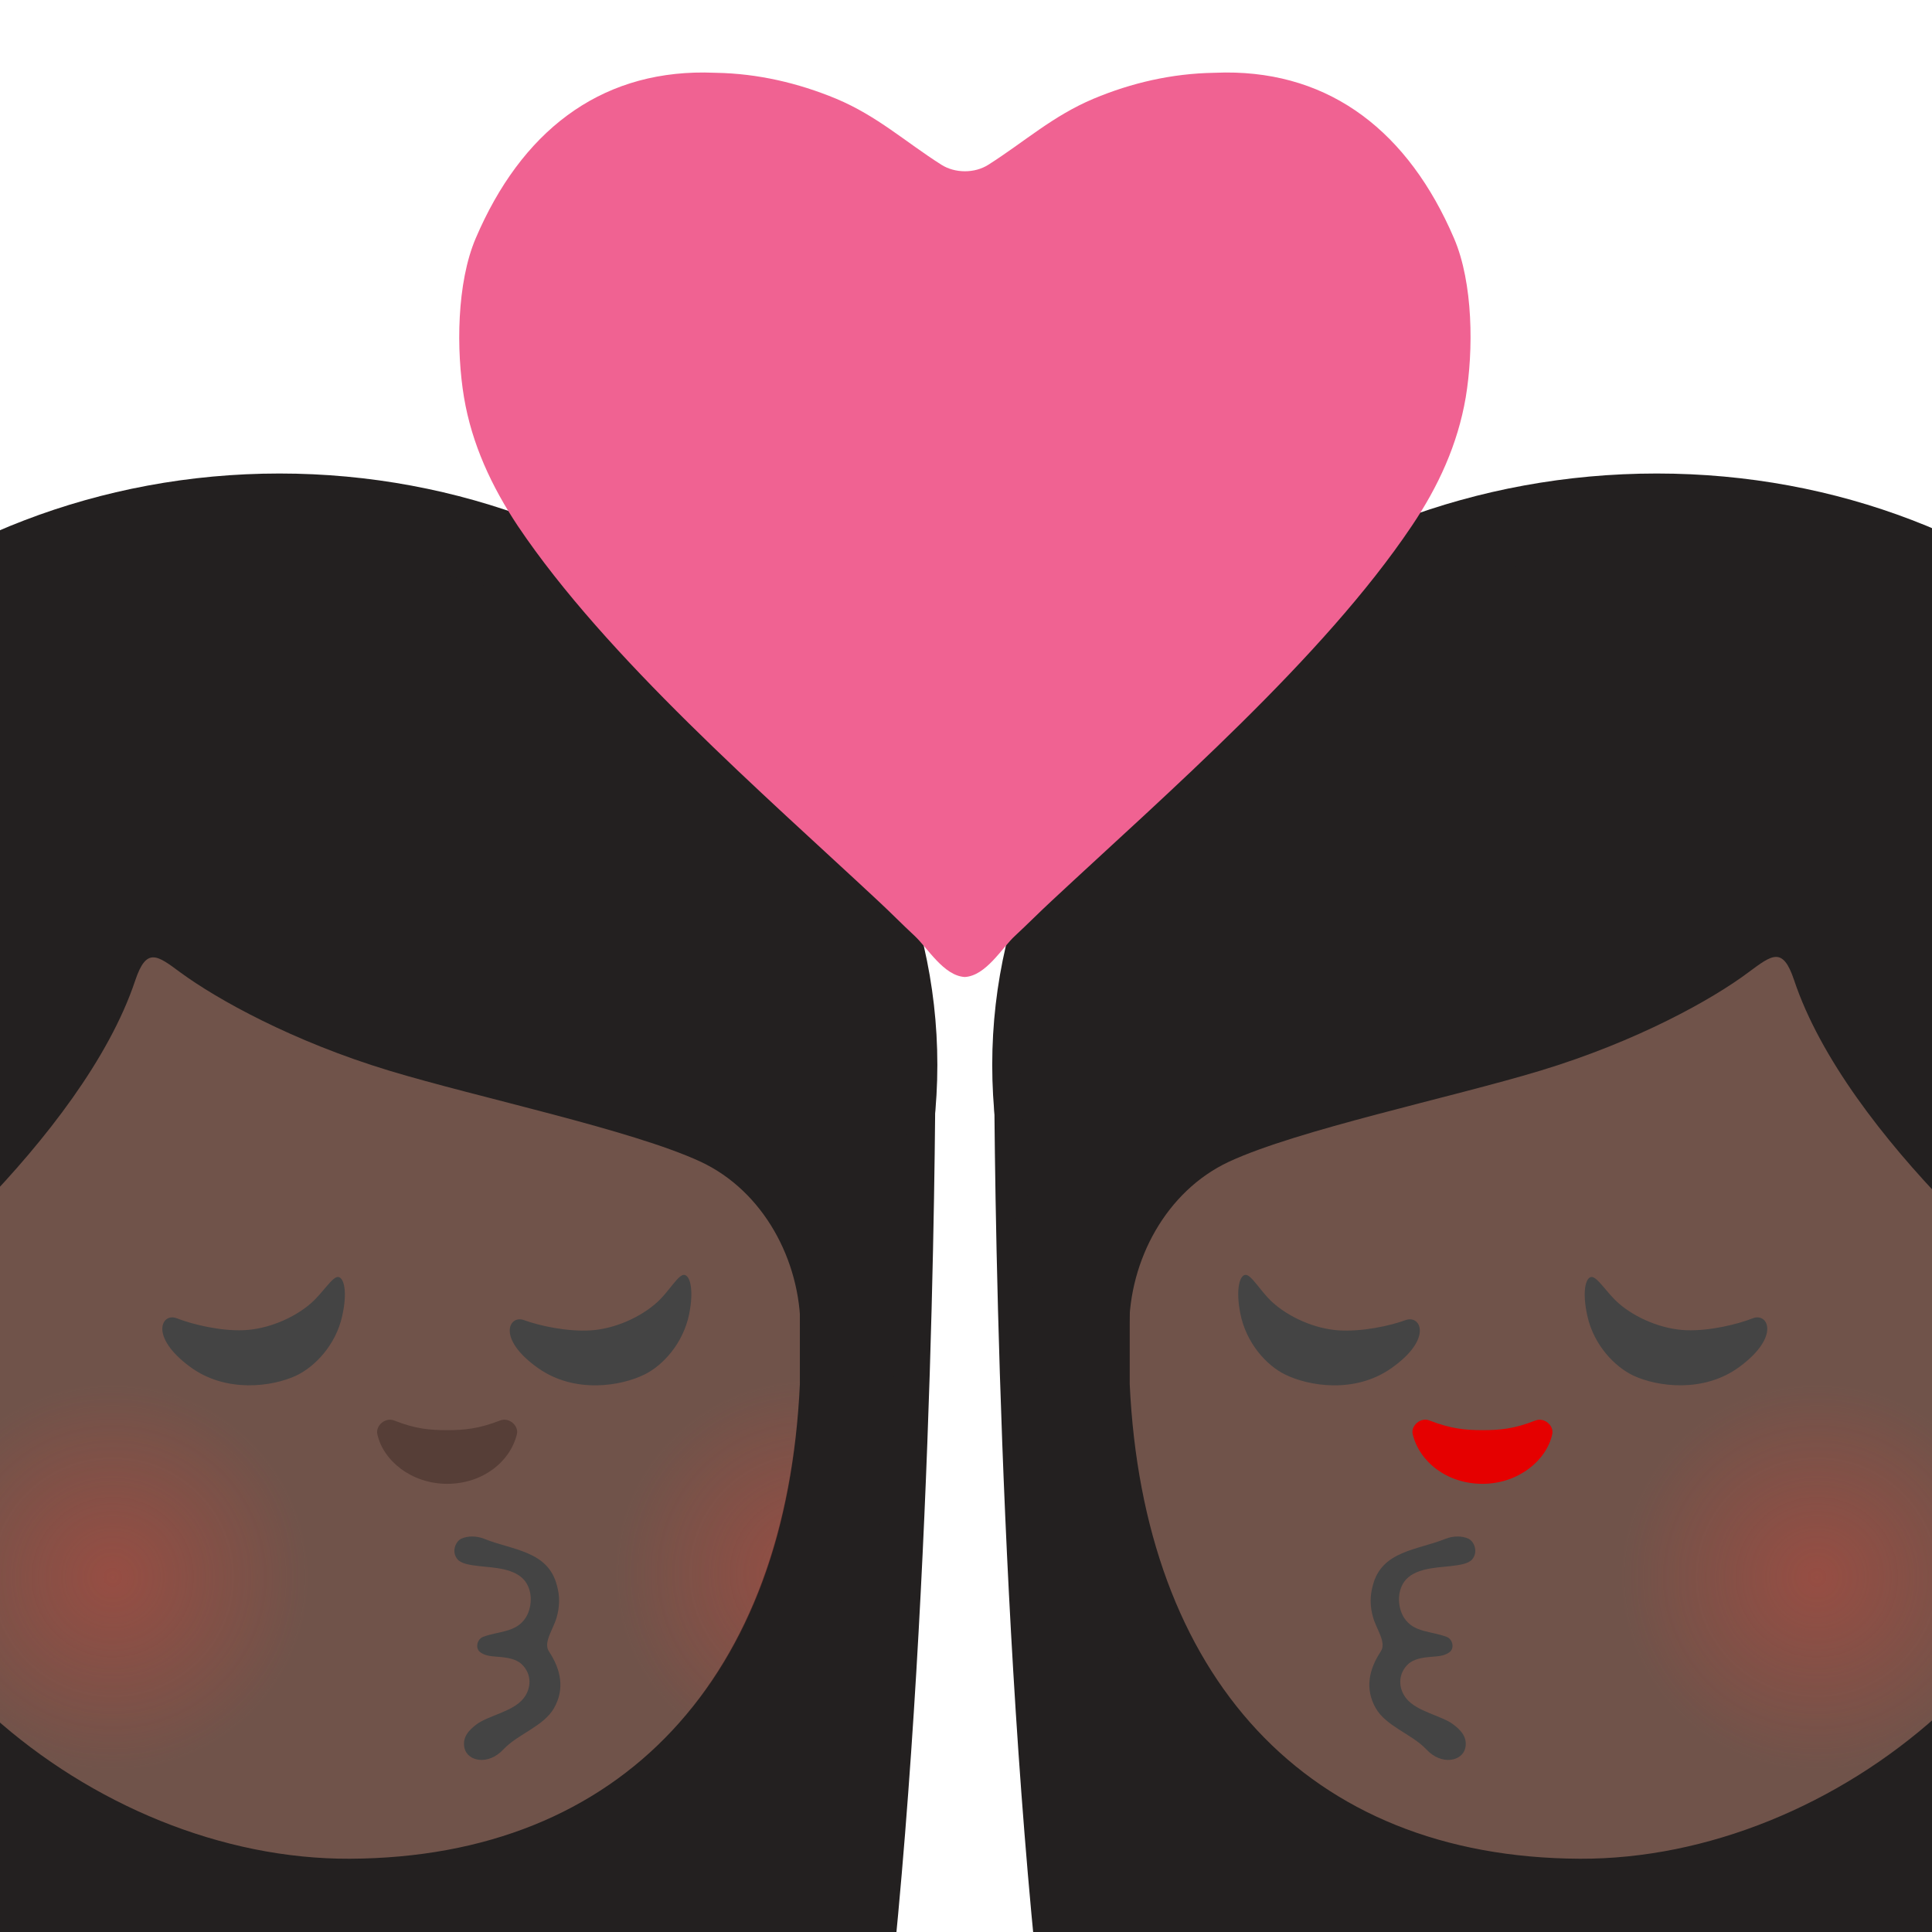
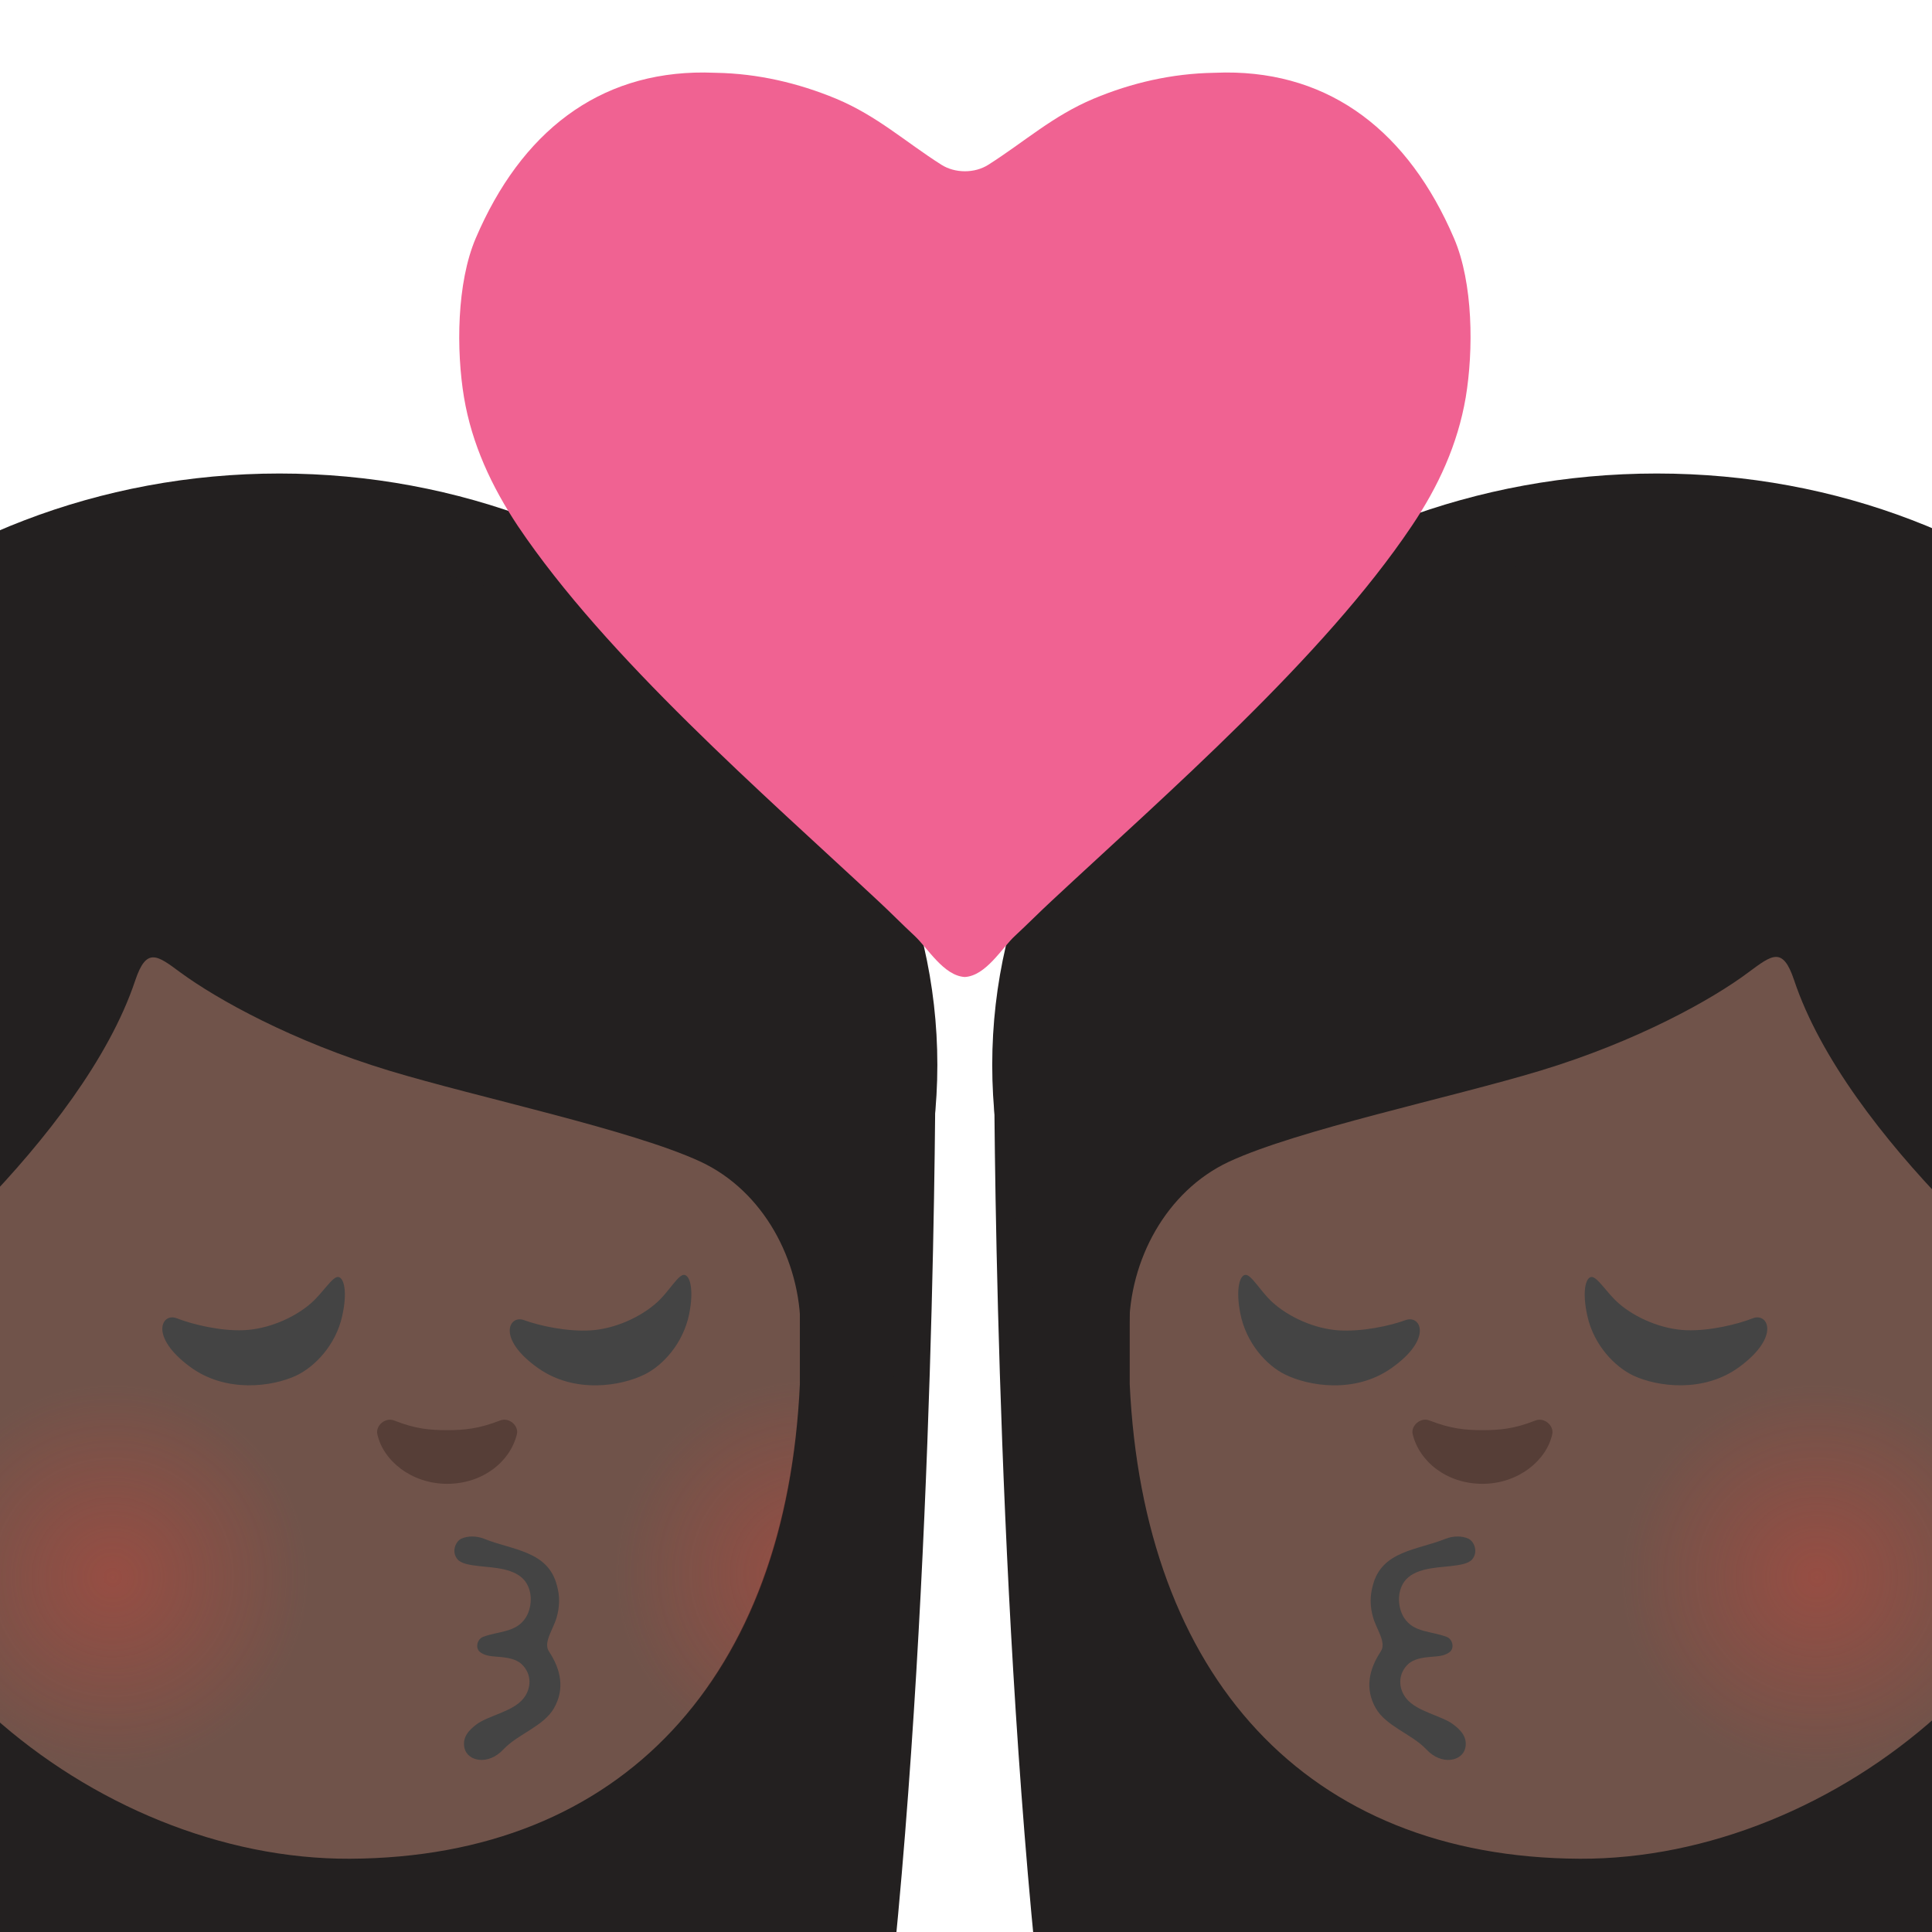
<svg xmlns="http://www.w3.org/2000/svg" width="534px" height="534px" version="1.1" xml:space="preserve" style="fill-rule:evenodd;clip-rule:evenodd;stroke-linejoin:round;stroke-miterlimit:2;">
  <g id="g110">
    <g id="g108">
      <g id="g106">
        <path id="path2" d="M246.042,551.209C258.542,434.625 258.542,295.417 258.542,295.417L-105.167,295.417C-105.167,295.417 -105.167,442.209 -89.667,551.209L246.042,551.209Z" style="fill:#232020;fill-rule:nonzero;" />
-         <path id="ellipse4" d="M259.083,294.334L259.083,294.334C259.083,384.004 177.001,457.792 77.25,457.792C-22.501,457.792 -104.583,384.004 -104.583,294.334L-104.583,294.334C-104.583,204.664 -22.501,130.876 77.25,130.876C177.001,130.876 259.083,204.664 259.083,294.334Z" style="fill:#232020;" />
+         <path id="ellipse4" d="M259.083,294.334C259.083,384.004 177.001,457.792 77.25,457.792C-22.501,457.792 -104.583,384.004 -104.583,294.334C-104.583,204.664 -22.501,130.876 77.25,130.876C177.001,130.876 259.083,204.664 259.083,294.334Z" style="fill:#232020;" />
        <path id="path6" d="M96.667,513.75C172.333,513.417 217.334,463.167 221.084,382.542L221.084,290.334C221.084,217.334 161.917,158.167 88.917,158.167L84.083,158.167C11.083,158.167 -48.083,217.334 -48.083,290.334L-48.083,377.75C-48.083,453.375 26.125,514.042 96.667,513.75Z" style="fill:#70534a;fill-rule:nonzero;" />
        <g id="g23">
          <g id="g21">
            <g id="g19">
              <g id="g17">
-                 <clipPath id="_clip1">
-                   <path d="M93.75,513.709C175.583,514.292 217.834,459.75 221.084,382.542L221.084,290.334C221.084,217.334 161.917,158.167 88.917,158.167L84.083,158.167C11.083,158.167 -48.083,217.334 -48.083,290.334L-48.083,377.75C-48.083,453.375 27.292,513.25 93.75,513.709Z" />
-                 </clipPath>
-                 <g clip-path="url(#_clip1)">
-                   <g id="g15" opacity="0.6">
-                     <g id="g13">
-                       <path id="path11" d="M242.586,485.05C214.503,495.175 183.503,480.925 173.294,453.175C163.086,425.467 177.503,394.759 205.586,384.634C233.586,374.55 264.669,388.842 274.919,416.55C285.128,444.3 270.628,474.967 242.586,485.05Z" style="fill:url(#_Radial2);fill-rule:nonzero;" />
+                 <g>
+                   <clipPath id="_clip1">
+                     <path d="M93.75,513.709C175.583,514.292 217.834,459.75 221.084,382.542L221.084,290.334C221.084,217.334 161.917,158.167 88.917,158.167L84.083,158.167C11.083,158.167 -48.083,217.334 -48.083,290.334L-48.083,377.75C-48.083,453.375 27.292,513.25 93.75,513.709Z" />
+                   </clipPath>
+                   <g clip-path="url(#_clip1)">
+                     <g id="g15" opacity="0.6">
+                       <g id="g13">
+                         <path id="path11" d="M242.586,485.05C214.503,495.175 183.503,480.925 173.294,453.175C163.086,425.467 177.503,394.759 205.586,384.634C233.586,374.55 264.669,388.842 274.919,416.55C285.128,444.3 270.628,474.967 242.586,485.05Z" style="fill:url(#_Radial2);fill-rule:nonzero;" />
+                       </g>
                    </g>
                  </g>
                </g>
              </g>
            </g>
          </g>
        </g>
        <g id="g38">
          <g id="g36">
            <g id="g34">
              <g id="g32">
-                 <clipPath id="_clip3">
-                   <path d="M93.75,513.709C175.583,514.292 217.834,459.75 221.084,382.542L221.084,290.334C221.084,217.334 161.917,158.167 88.917,158.167L84.083,158.167C11.083,158.167 -48.083,217.334 -48.083,290.334L-48.083,377.75C-48.083,453.375 27.292,513.25 93.75,513.709Z" />
-                 </clipPath>
-                 <g clip-path="url(#_clip3)">
-                   <g id="g30" opacity="0.6">
-                     <path id="path28" d="M49.625,486.125C21.542,496.25 -9.458,482 -19.667,454.25C-29.875,426.542 -15.458,395.834 12.625,385.709C40.625,375.625 71.708,389.917 81.958,417.625C92.167,445.375 77.667,476.042 49.625,486.125Z" style="fill:url(#_Radial4);fill-rule:nonzero;" />
+                 <g>
+                   <clipPath id="_clip3">
+                     <path d="M93.75,513.709C175.583,514.292 217.834,459.75 221.084,382.542L221.084,290.334C221.084,217.334 161.917,158.167 88.917,158.167L84.083,158.167C11.083,158.167 -48.083,217.334 -48.083,290.334L-48.083,377.75C-48.083,453.375 27.292,513.25 93.75,513.709Z" />
+                   </clipPath>
+                   <g clip-path="url(#_clip3)">
+                     <g id="g30" opacity="0.6">
+                       <path id="path28" d="M49.625,486.125C21.542,496.25 -9.458,482 -19.667,454.25C-29.875,426.542 -15.458,395.834 12.625,385.709C40.625,375.625 71.708,389.917 81.958,417.625C92.167,445.375 77.667,476.042 49.625,486.125Z" style="fill:url(#_Radial4);fill-rule:nonzero;" />
+                     </g>
                  </g>
                </g>
              </g>
            </g>
          </g>
        </g>
        <path id="path40" d="M107.542,295.917C132.167,303.375 174.75,312.292 193.708,321.125C210.959,329.209 221.25,348.292 221.25,367.334L221.25,464.5L245.042,417.375L253.084,260.042L182.417,175.625L106.083,153.833L-1.958,153.833L-84.083,245.667L-85.458,477.584L-60.5,484.834L-69.292,365.959C-69.292,347.834 -62.792,379.875 -47.5,370.167C-33.208,361.125 22.917,314.334 37.375,271C40.5,261.667 43.458,264.042 49.875,268.792C60.042,276.25 80.875,287.834 107.542,295.917Z" style="fill:#232020;fill-rule:nonzero;" />
        <path id="path42" d="M108.958,392.625C114.833,394.959 118.875,395.292 123.583,395.292C128.292,395.292 132.333,394.917 138.208,392.625C140.708,391.625 143.417,394.084 142.875,396.375C141.083,403.917 133.5,410.125 123.583,410.125C113.667,410.125 105.833,403.625 104.292,396.375C103.792,394.084 106.417,391.667 108.958,392.625Z" style="fill:#563e37;fill-rule:nonzero;" />
        <path id="path44" d="M189.167,352.375C190.708,352.584 191.833,356.417 190.5,363.125C188.875,371.25 183.25,377.417 178.125,379.917C171.708,383.084 158.958,385.292 148.833,378.209C137.208,370.084 140.625,363.334 144.833,364.875C149.125,366.459 156.875,368.125 163.292,367.709C169.917,367.292 177.125,364.084 181.75,359.834C185.125,356.709 187.5,352.167 189.167,352.375ZM93.542,352.959C95.083,353.209 96.083,357.042 94.583,363.75C92.792,371.834 86.958,377.834 81.792,380.25C75.292,383.25 62.5,385.125 52.542,377.792C41.125,369.375 44.708,362.709 48.875,364.375C53.125,366.042 60.833,367.917 67.25,367.667C73.917,367.417 81.167,364.375 85.917,360.25C89.375,357.209 91.917,352.709 93.542,352.959Z" style="fill:#444;fill-rule:nonzero;" />
        <g id="g48">
          <path id="path46" d="M126.458,431C127.542,432.25 130,432.584 132.5,432.875C136.625,433.334 142.5,433.459 145.208,437.125C147.375,440.125 147,444.542 145.25,447.209C142.583,451.25 137.917,450.792 133.542,452.417C132.417,452.834 131.792,454.084 131.917,455.209C131.958,455.625 132.125,456.042 132.458,456.417C133.917,457.792 136.125,457.792 138,457.959C139.917,458.125 142.583,458.459 144.167,459.959C147.042,462.667 146.917,466.625 144.708,469.417C141.75,473.167 134.833,474.167 131.583,476.709C129.875,478.042 127.667,480 128.375,483.167C129.208,486.792 134.917,488.084 139.167,483.5C143.125,479.292 150.25,477.167 153.125,472.125C156.125,466.875 155.083,461.5 151.708,456.417C150.125,453.959 152.875,450.417 153.833,447.125C154.708,444.084 154.792,441.25 153.917,438.167C151.458,428.584 141.542,428.459 133.75,425.292C131.958,424.584 129.375,424.375 127.417,425.334C125.833,426.167 124.75,429 126.458,431Z" style="fill:#444;fill-rule:nonzero;" />
        </g>
        <g id="g100">
          <path id="path50" d="M287.292,551.209C274.792,434.625 274.792,295.417 274.792,295.417L638.501,295.417C638.501,295.417 638.501,442.209 623,551.209L287.292,551.209Z" style="fill:#232020;fill-rule:nonzero;" />
          <path id="ellipse52" d="M637.917,294.334C637.917,384.609 556.508,457.792 456.084,457.792C355.66,457.792 274.251,384.609 274.251,294.334C274.251,204.059 357.498,130.876 457.921,130.876C558.345,130.876 637.917,204.059 637.917,294.334Z" style="fill:#232020;" />
          <path id="path54" d="M436.667,513.75C361,513.417 316,463.167 312.25,382.542L312.25,290.334C312.25,217.334 371.417,158.167 444.417,158.167L449.25,158.167C522.25,158.167 581.417,217.334 581.417,290.334L581.417,377.75C581.417,453.375 507.209,514.042 436.667,513.75Z" style="fill:#70534a;fill-rule:nonzero;" />
          <g id="g88">
            <g id="g86">
              <g id="g84">
                <g id="g82">
-                   <clipPath id="_clip5">
-                     <path d="M439.584,513.709C357.75,514.292 315.5,459.75 312.25,382.542L312.25,290.334C312.25,217.334 371.417,158.167 444.417,158.167L449.25,158.167C522.25,158.167 581.417,217.334 581.417,290.334L581.417,377.75C581.417,453.375 506.042,513.25 439.584,513.709Z" />
-                   </clipPath>
-                   <g clip-path="url(#_clip5)">
-                     <g id="g80" opacity="0.6">
-                       <g id="g78">
-                         <path id="path76" d="M520.675,486.125C492.592,496.25 461.592,482 451.384,454.25C441.175,426.542 455.592,395.834 483.675,385.709C511.675,375.625 542.759,389.917 553.009,417.625C563.217,445.375 548.717,476.042 520.675,486.125Z" style="fill:url(#_Radial6);fill-rule:nonzero;" />
+                   <g>
+                     <clipPath id="_clip5">
+                       <path d="M439.584,513.709C357.75,514.292 315.5,459.75 312.25,382.542L312.25,290.334C312.25,217.334 371.417,158.167 444.417,158.167L449.25,158.167C522.25,158.167 581.417,217.334 581.417,290.334L581.417,377.75C581.417,453.375 506.042,513.25 439.584,513.709Z" />
+                     </clipPath>
+                     <g clip-path="url(#_clip5)">
+                       <g id="g80" opacity="0.6">
+                         <g id="g78">
+                           <path id="path76" d="M520.675,486.125C492.592,496.25 461.592,482 451.384,454.25C441.175,426.542 455.592,395.834 483.675,385.709C511.675,375.625 542.759,389.917 553.009,417.625C563.217,445.375 548.717,476.042 520.675,486.125Z" style="fill:url(#_Radial6);fill-rule:nonzero;" />
+                         </g>
                      </g>
                    </g>
                  </g>
                </g>
              </g>
            </g>
          </g>
          <path id="path90" d="M425.792,295.917C401.167,303.375 358.584,312.292 339.625,321.125C322.375,329.209 312.084,348.292 312.084,367.334L312.084,464.5L288.292,417.375L280.292,260L350.875,175.583L430.883,153.18L535.25,153.792L617.375,245.625L618.75,477.542L593.792,484.792L602.584,365.917C602.584,347.792 596.084,379.834 580.792,370.125C566.459,361 510.334,314.25 495.875,270.875C492.75,261.542 489.792,263.917 483.375,268.667C473.292,276.25 452.459,287.834 425.792,295.917Z" style="fill:#232020;fill-rule:nonzero;" />
-           <path id="path92" d="M424.375,392.625C418.5,394.959 414.459,395.292 409.75,395.292C405.042,395.292 401,394.917 395.125,392.625C392.625,391.625 389.917,394.084 390.459,396.375C392.25,403.917 399.834,410.125 409.75,410.125C419.667,410.125 427.5,403.625 429.042,396.375C429.542,394.084 426.917,391.667 424.375,392.625Z" style="fill:#e50000;fill-rule:nonzero;" />
+           <path id="path92" d="M424.375,392.625C418.5,394.959 414.459,395.292 409.75,395.292C405.042,395.292 401,394.917 395.125,392.625C392.625,391.625 389.917,394.084 390.459,396.375C392.25,403.917 399.834,410.125 409.75,410.125C419.667,410.125 427.5,403.625 429.042,396.375C429.542,394.084 426.917,391.667 424.375,392.625Z" style="fill:#563e37;fill-rule:nonzero;" />
          <path id="path94" d="M344.167,352.375C342.625,352.584 341.5,356.417 342.834,363.125C344.459,371.25 350.084,377.417 355.209,379.917C361.625,383.084 374.375,385.292 384.5,378.209C396.125,370.084 392.709,363.334 388.5,364.875C384.209,366.459 376.459,368.125 370.042,367.709C363.417,367.292 356.209,364.084 351.584,359.834C348.209,356.709 345.834,352.167 344.167,352.375ZM439.792,352.959C438.25,353.209 437.25,357.042 438.75,363.75C440.542,371.834 446.375,377.834 451.542,380.25C458.042,383.25 470.834,385.125 480.792,377.792C492.209,369.375 488.625,362.709 484.459,364.375C480.209,366.042 472.5,367.917 466.084,367.667C459.417,367.417 452.167,364.375 447.417,360.25C443.959,357.209 441.417,352.709 439.792,352.959Z" style="fill:#444;fill-rule:nonzero;" />
          <g id="g98">
            <path id="path96" d="M406.917,431C405.834,432.25 403.375,432.584 400.875,432.875C396.75,433.334 390.875,433.459 388.167,437.125C386,440.125 386.375,444.542 388.125,447.209C390.792,451.25 395.459,450.792 399.834,452.417C400.959,452.834 401.584,454.084 401.459,455.209C401.417,455.625 401.25,456.042 400.917,456.417C399.459,457.792 397.25,457.792 395.375,457.959C393.459,458.125 390.792,458.459 389.209,459.959C386.334,462.667 386.459,466.625 388.667,469.417C391.625,473.167 398.542,474.167 401.792,476.709C403.5,478.042 405.709,480 405,483.167C404.167,486.792 398.459,488.084 394.209,483.5C390.25,479.292 383.125,477.167 380.25,472.125C377.25,466.875 378.292,461.5 381.667,456.417C383.25,453.959 380.5,450.417 379.542,447.125C378.667,444.084 378.584,441.25 379.459,438.167C381.917,428.584 391.834,428.459 399.625,425.292C401.417,424.584 404,424.375 405.959,425.334C407.542,426.167 408.584,429 406.917,431Z" style="fill:#444;fill-rule:nonzero;" />
          </g>
        </g>
        <g id="g104">
          <path id="path102" d="M143.125,145.375C167.625,181.833 211.25,219.625 242.709,249C246.084,252.125 249.375,255.5 252.792,258.667C256.417,262.042 260.834,269.709 266.667,270.042C272.542,269.709 276.917,262 280.542,258.667C283.959,255.5 287.292,252.125 290.667,249C322.125,219.667 365.75,181.833 390.209,145.375C397.542,134.5 402.917,122.792 405.125,109.833C407.292,96.833 407.209,78.208 401.875,65.833C389.334,36.583 367.959,19.875 338.667,20.042C337.584,20.083 336.5,20.083 335.417,20.125C323.917,20.333 312.792,22.875 302.25,27.292C290.959,32.042 283.209,39.167 273.167,45.542C269.375,47.958 263.959,47.917 260.209,45.542C250.167,39.167 242.459,32.042 231.125,27.292C220.584,22.917 209.417,20.333 197.958,20.125C196.875,20.083 195.75,20.083 194.708,20.042C165.333,19.875 144,36.583 131.5,65.833C126.208,78.208 126.083,96.833 128.25,109.833C130.417,122.75 135.875,134.458 143.125,145.375Z" style="fill:#f06292;fill-rule:nonzero;" />
        </g>
      </g>
    </g>
  </g>
  <defs>
    <radialGradient id="_Radial2" cx="0" cy="0" r="1" gradientUnits="userSpaceOnUse" gradientTransform="matrix(54.0867,0,0,53.4546,224.102,434.855)">
      <stop offset="0" style="stop-color:#db4437;stop-opacity:0.6" />
      <stop offset="1" style="stop-color:#db4437;stop-opacity:0" />
    </radialGradient>
    <radialGradient id="_Radial4" cx="0" cy="0" r="1" gradientUnits="userSpaceOnUse" gradientTransform="matrix(54.0867,0,0,53.4546,31.141,435.93)">
      <stop offset="0" style="stop-color:#db4437;stop-opacity:0.6" />
      <stop offset="1" style="stop-color:#db4437;stop-opacity:0" />
    </radialGradient>
    <radialGradient id="_Radial6" cx="0" cy="0" r="1" gradientUnits="userSpaceOnUse" gradientTransform="matrix(54.0867,0,0,53.4546,502.191,435.93)">
      <stop offset="0" style="stop-color:#db4437;stop-opacity:0.6" />
      <stop offset="1" style="stop-color:#db4437;stop-opacity:0" />
    </radialGradient>
  </defs>
</svg>
